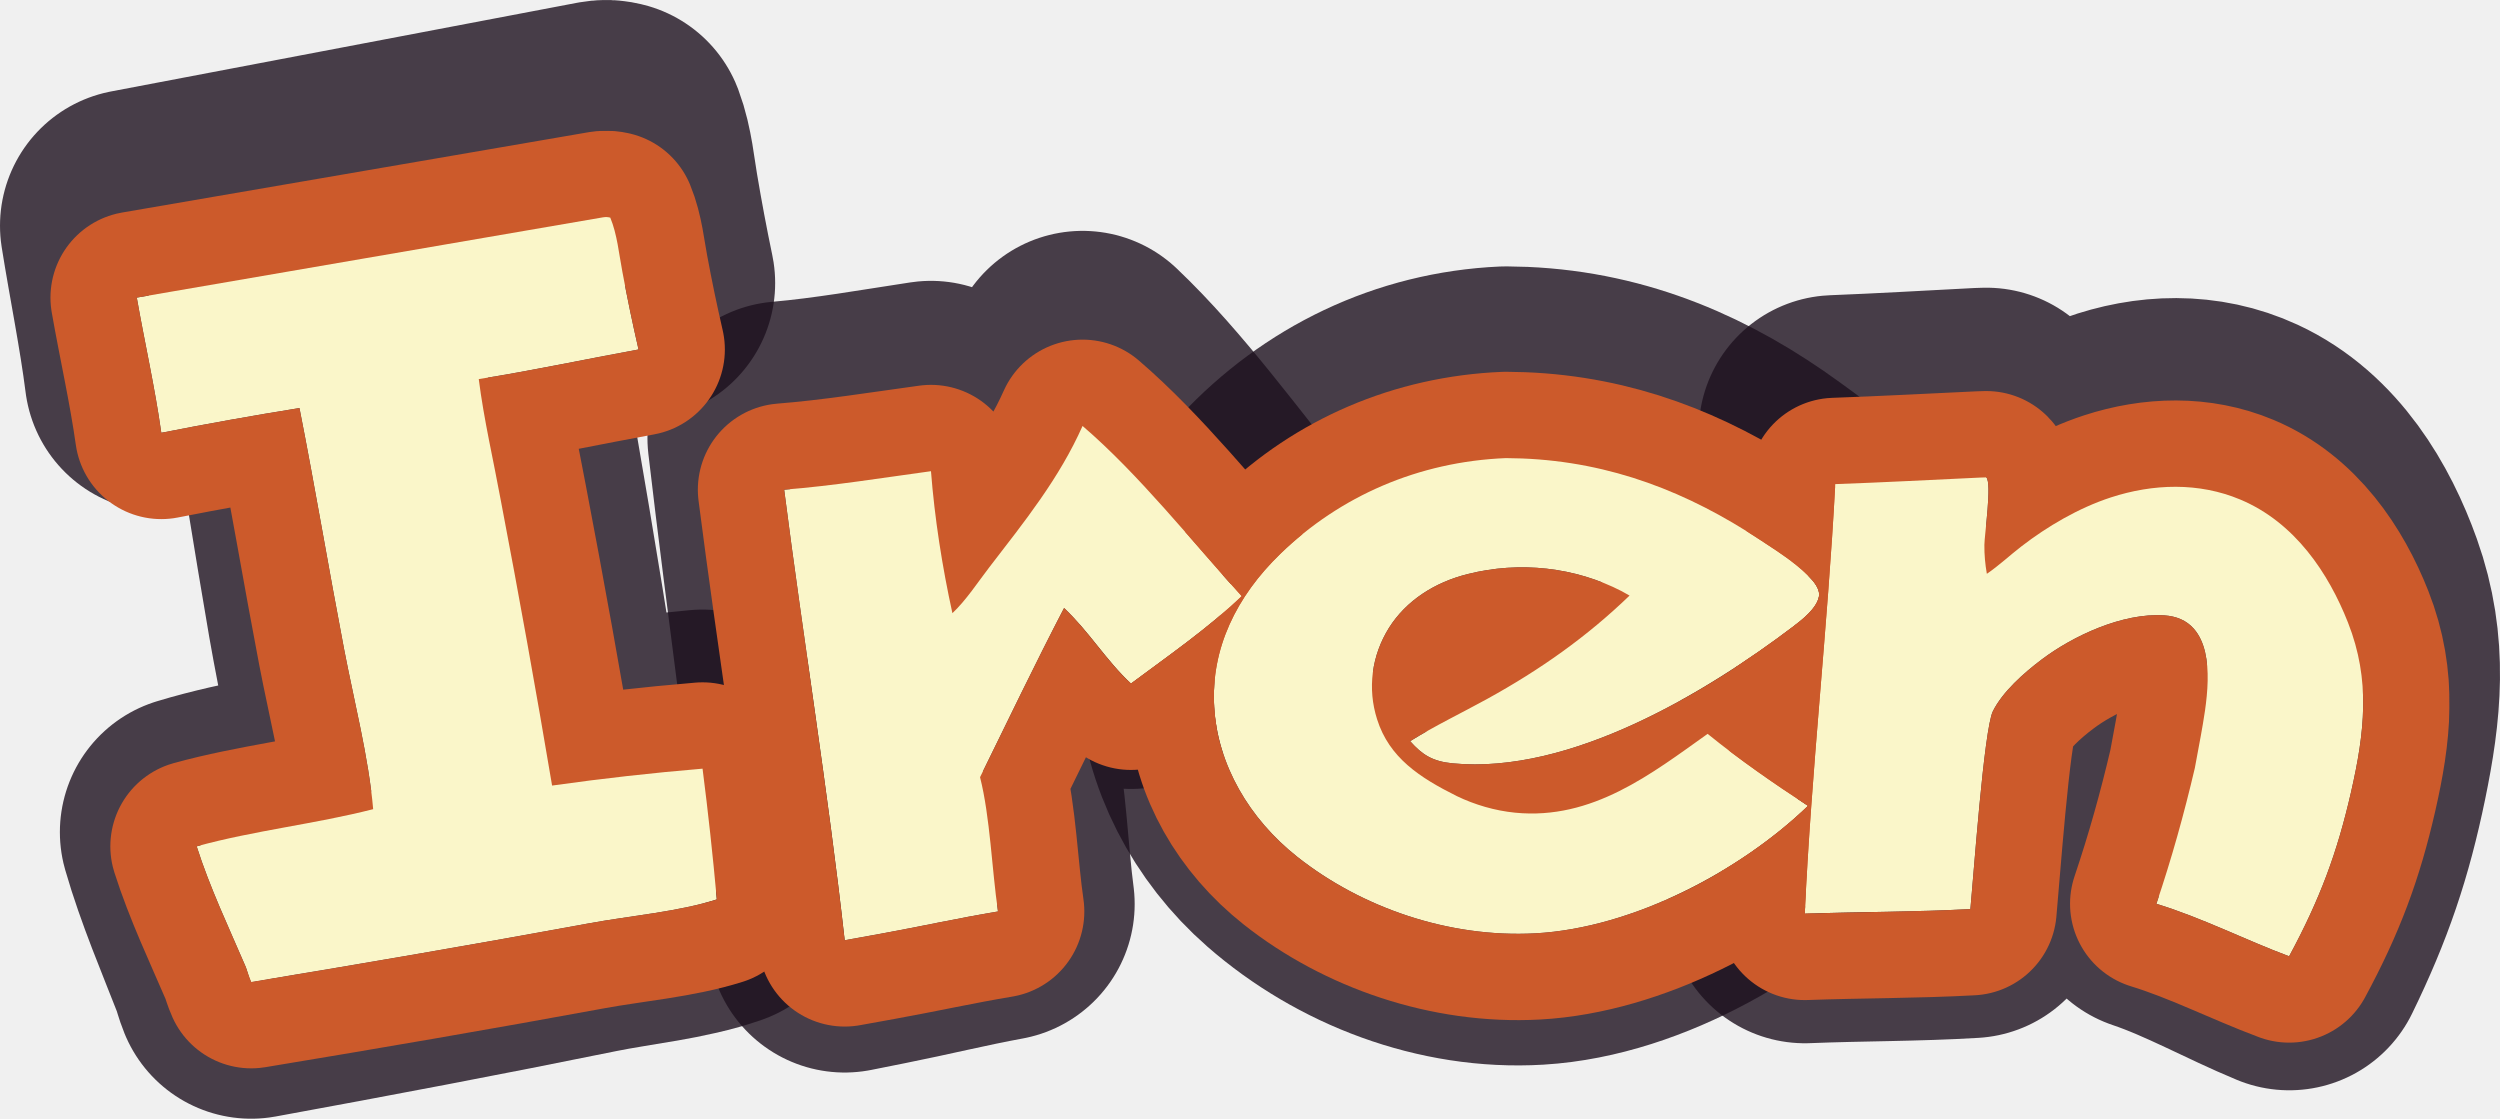
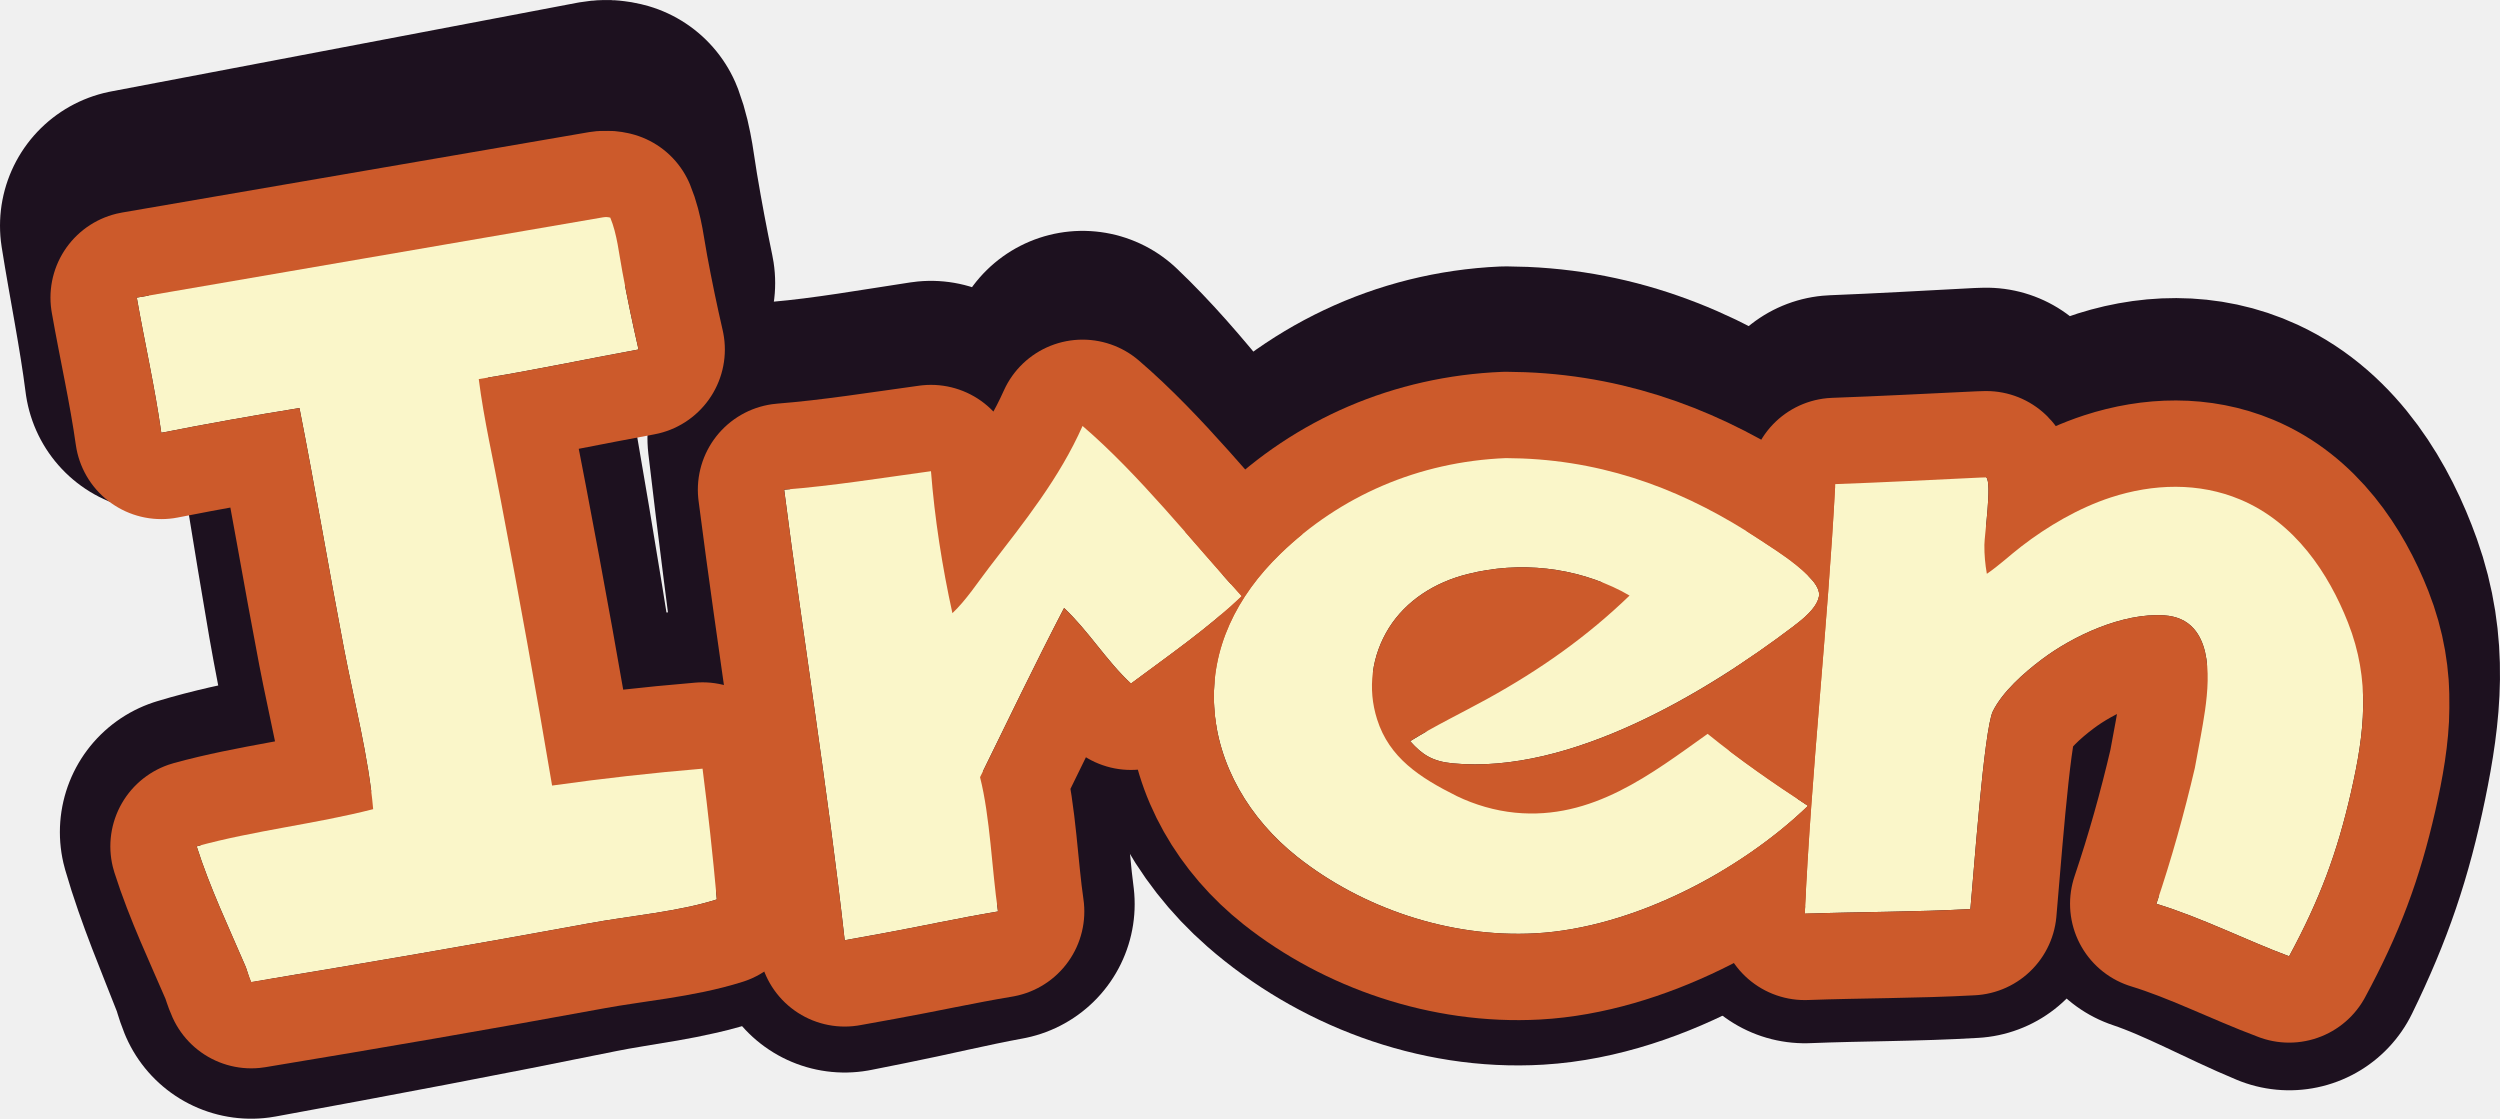
<svg xmlns="http://www.w3.org/2000/svg" width="695" height="311" viewBox="0 0 695 311" fill="none">
  <mask id="path-1-outside-1_110_645" maskUnits="userSpaceOnUse" x="-1" y="0" width="696" height="312" fill="black">
    <rect fill="white" x="-1" width="696" height="312" />
    <path d="M550.489 118.037L552.223 117.979C553.815 119.782 551.711 135.626 551.683 138.713C551.657 141.734 551.899 144.62 552.372 147.602C555.76 145.048 558.743 141.934 561.966 139.185C569.128 133.076 577.891 127.356 586.846 124.132C598.611 119.898 611.292 119.451 622.783 124.764C638.094 131.842 647.394 147.499 652.777 162.573C659.125 180.353 657.377 196.429 653.659 214.488C649.758 233.422 644.947 247.61 636.41 265.1C624.067 259.999 612.155 253.241 599.504 248.971C603.744 235.084 607.189 221.443 610.204 207.234C610.771 203.959 611.32 200.681 611.851 197.401C613.301 188.367 616.134 172.332 609.932 164.488C607.865 161.874 605.028 160.606 601.7 160.362C590.057 159.511 576.237 166.746 567.652 173.887C562.617 178.075 556.728 183.841 554.037 189.842C551.572 195.335 548.629 241.004 547.792 250.59C532.474 251.517 517.085 251.407 501.749 252.027C503.575 208.012 508.124 164.069 510.228 120.046C523.651 119.523 537.074 118.727 550.489 118.037Z" />
    <path d="M418.629 112.055C420.127 112.066 421.624 112.102 423.121 112.164C448.025 113.246 469.404 122.647 489.181 137.07C493.819 140.453 498.881 143.954 502.713 148.209C504.193 149.853 506.085 152.255 505.682 154.606C505.07 158.187 501.149 161.609 498.439 163.876C474.453 183.943 436.591 209.306 403.848 205.825C398.326 205.238 395.401 203.218 392.031 199.013C398.884 194.296 406.273 190.399 413.383 186.075C428.217 177.052 441.185 166.913 453.033 154.286C452.303 153.808 451.582 153.357 450.825 152.923C450.027 152.468 449.219 152.033 448.399 151.618C447.58 151.203 446.751 150.808 445.911 150.434C445.071 150.06 444.223 149.706 443.365 149.374C442.507 149.042 441.642 148.731 440.768 148.441C439.895 148.151 439.014 147.883 438.127 147.637C437.24 147.391 436.347 147.167 435.448 146.964C434.549 146.762 433.646 146.583 432.738 146.425C431.831 146.267 430.92 146.132 430.004 146.019C429.09 145.906 428.173 145.816 427.254 145.75C426.334 145.682 425.414 145.637 424.492 145.615C423.571 145.593 422.649 145.594 421.728 145.617C420.806 145.641 419.886 145.687 418.966 145.756C418.048 145.825 417.131 145.916 416.215 146.029C415.301 146.144 414.39 146.28 413.482 146.439C412.575 146.598 411.672 146.78 410.774 146.984C409.875 147.187 408.983 147.412 408.096 147.66C398.808 150.201 390.917 155.847 386.152 164.177C385.853 164.706 385.568 165.242 385.296 165.784C385.024 166.326 384.765 166.874 384.52 167.429C384.276 167.984 384.045 168.545 383.828 169.111C383.611 169.677 383.408 170.247 383.22 170.823C383.031 171.399 382.857 171.978 382.698 172.562C382.538 173.147 382.393 173.734 382.263 174.325C382.132 174.917 382.017 175.51 381.916 176.107C381.815 176.704 381.73 177.302 381.659 177.903C381.587 178.504 381.531 179.106 381.491 179.709C381.449 180.313 381.424 180.917 381.413 181.521C381.402 182.126 381.406 182.731 381.426 183.335C381.445 183.94 381.48 184.543 381.529 185.146C381.578 185.749 381.643 186.35 381.722 186.95C381.801 187.549 381.895 188.147 382.004 188.743C382.114 189.337 382.238 189.93 382.376 190.519C382.514 191.108 382.667 191.694 382.835 192.276C386.212 204.115 394.698 210.213 405.038 215.904C409.989 218.546 415.624 220.376 421.229 220.984C442.692 223.313 459.135 209.024 474.739 196.765C483.528 204.653 493.07 211.972 502.662 218.879C484.189 238.589 454.198 256.402 426.828 258.043C402.81 259.482 378.526 250.17 360.657 234.546C347.287 222.856 338.497 206.235 337.551 188.528C336.591 170.547 343.743 154.502 355.986 141.413C372.496 123.761 394.289 113.151 418.629 112.055Z" />
    <path d="M300.949 102.18C316.671 117.071 331.291 137.568 345.195 154.461C336.059 164.163 324.721 172.847 314.403 181.33C307.459 174.138 302.631 165.187 295.813 158.101C287.736 175.262 280.153 192.743 272.45 210.078C275.261 222.33 275.722 238.399 277.437 251.327C266.381 253.355 255.383 256.065 244.346 258.258L234.819 260.163C230.137 213.969 223.343 167.893 217.989 121.756C231.601 120.57 245.298 118.117 258.806 116.076C259.821 130.537 261.934 145.47 264.764 159.693C268.662 155.611 271.788 150.234 275.027 145.587C284.868 131.472 294.492 118.242 300.949 102.18Z" />
    <path d="M167.494 38.111C168.473 37.945 168.721 37.964 169.64 38.177C171.558 43.254 172.067 49.416 172.999 54.777C174.34 62.774 175.838 70.742 177.494 78.682C162.691 81.667 147.948 85.178 133.074 87.78C134.503 100.265 137.171 112.785 139.23 125.197C144.271 154.302 149.015 183.453 153.463 212.649C167.35 210.483 181.295 208.753 195.296 207.459C196.843 220.829 198.164 234.22 199.261 247.633C188.497 251.427 175.141 252.648 163.844 254.948C132.54 261.323 101.252 267.247 69.823 273C69.246 271.589 68.845 270.037 68.379 268.583C63.626 256.369 58.268 243.898 54.646 231.323C70.649 226.449 87.595 224.464 103.716 219.904C102.507 204.194 98.338 186.346 95.623 170.665C91.355 146.023 87.62 121.31 83.225 96.676C70.371 98.964 57.567 101.496 44.814 104.272C43.053 90.382 40.193 76.584 38 62.748L167.494 38.111Z" />
  </mask>
  <path d="M550.489 118.037L552.223 117.979C553.815 119.782 551.711 135.626 551.683 138.713C551.657 141.734 551.899 144.62 552.372 147.602C555.76 145.048 558.743 141.934 561.966 139.185C569.128 133.076 577.891 127.356 586.846 124.132C598.611 119.898 611.292 119.451 622.783 124.764C638.094 131.842 647.394 147.499 652.777 162.573C659.125 180.353 657.377 196.429 653.659 214.488C649.758 233.422 644.947 247.61 636.41 265.1C624.067 259.999 612.155 253.241 599.504 248.971C603.744 235.084 607.189 221.443 610.204 207.234C610.771 203.959 611.32 200.681 611.851 197.401C613.301 188.367 616.134 172.332 609.932 164.488C607.865 161.874 605.028 160.606 601.7 160.362C590.057 159.511 576.237 166.746 567.652 173.887C562.617 178.075 556.728 183.841 554.037 189.842C551.572 195.335 548.629 241.004 547.792 250.59C532.474 251.517 517.085 251.407 501.749 252.027C503.575 208.012 508.124 164.069 510.228 120.046C523.651 119.523 537.074 118.727 550.489 118.037Z" fill="#FAF6C9" />
  <path d="M418.629 112.055C420.127 112.066 421.624 112.102 423.121 112.164C448.025 113.246 469.404 122.647 489.181 137.07C493.819 140.453 498.881 143.954 502.713 148.209C504.193 149.853 506.085 152.255 505.682 154.606C505.07 158.187 501.149 161.609 498.439 163.876C474.453 183.943 436.591 209.306 403.848 205.825C398.326 205.238 395.401 203.218 392.031 199.013C398.884 194.296 406.273 190.399 413.383 186.075C428.217 177.052 441.185 166.913 453.033 154.286C452.303 153.808 451.582 153.357 450.825 152.923C450.027 152.468 449.219 152.033 448.399 151.618C447.58 151.203 446.751 150.808 445.911 150.434C445.071 150.06 444.223 149.706 443.365 149.374C442.507 149.042 441.642 148.731 440.768 148.441C439.895 148.151 439.014 147.883 438.127 147.637C437.24 147.391 436.347 147.167 435.448 146.964C434.549 146.762 433.646 146.583 432.738 146.425C431.831 146.267 430.92 146.132 430.004 146.019C429.09 145.906 428.173 145.816 427.254 145.75C426.334 145.682 425.414 145.637 424.492 145.615C423.571 145.593 422.649 145.594 421.728 145.617C420.806 145.641 419.886 145.687 418.966 145.756C418.048 145.825 417.131 145.916 416.215 146.029C415.301 146.144 414.39 146.28 413.482 146.439C412.575 146.598 411.672 146.78 410.774 146.984C409.875 147.187 408.983 147.412 408.096 147.66C398.808 150.201 390.917 155.847 386.152 164.177C385.853 164.706 385.568 165.242 385.296 165.784C385.024 166.326 384.765 166.874 384.52 167.429C384.276 167.984 384.045 168.545 383.828 169.111C383.611 169.677 383.408 170.247 383.22 170.823C383.031 171.399 382.857 171.978 382.698 172.562C382.538 173.147 382.393 173.734 382.263 174.325C382.132 174.917 382.017 175.51 381.916 176.107C381.815 176.704 381.73 177.302 381.659 177.903C381.587 178.504 381.531 179.106 381.491 179.709C381.449 180.313 381.424 180.917 381.413 181.521C381.402 182.126 381.406 182.731 381.426 183.335C381.445 183.94 381.48 184.543 381.529 185.146C381.578 185.749 381.643 186.35 381.722 186.95C381.801 187.549 381.895 188.147 382.004 188.743C382.114 189.337 382.238 189.93 382.376 190.519C382.514 191.108 382.667 191.694 382.835 192.276C386.212 204.115 394.698 210.213 405.038 215.904C409.989 218.546 415.624 220.376 421.229 220.984C442.692 223.313 459.135 209.024 474.739 196.765C483.528 204.653 493.07 211.972 502.662 218.879C484.189 238.589 454.198 256.402 426.828 258.043C402.81 259.482 378.526 250.17 360.657 234.546C347.287 222.856 338.497 206.235 337.551 188.528C336.591 170.547 343.743 154.502 355.986 141.413C372.496 123.761 394.289 113.151 418.629 112.055Z" fill="#FAF6C9" />
  <path d="M300.949 102.18C316.671 117.071 331.291 137.568 345.195 154.461C336.059 164.163 324.721 172.847 314.403 181.33C307.459 174.138 302.631 165.187 295.813 158.101C287.736 175.262 280.153 192.743 272.45 210.078C275.261 222.33 275.722 238.399 277.437 251.327C266.381 253.355 255.383 256.065 244.346 258.258L234.819 260.163C230.137 213.969 223.343 167.893 217.989 121.756C231.601 120.57 245.298 118.117 258.806 116.076C259.821 130.537 261.934 145.47 264.764 159.693C268.662 155.611 271.788 150.234 275.027 145.587C284.868 131.472 294.492 118.242 300.949 102.18Z" fill="#FAF6C9" />
  <path d="M167.494 38.111C168.473 37.945 168.721 37.964 169.64 38.177C171.558 43.254 172.067 49.416 172.999 54.777C174.34 62.774 175.838 70.742 177.494 78.682C162.691 81.667 147.948 85.178 133.074 87.78C134.503 100.265 137.171 112.785 139.23 125.197C144.271 154.302 149.015 183.453 153.463 212.649C167.35 210.483 181.295 208.753 195.296 207.459C196.843 220.829 198.164 234.22 199.261 247.633C188.497 251.427 175.141 252.648 163.844 254.948C132.54 261.323 101.252 267.247 69.823 273C69.246 271.589 68.845 270.037 68.379 268.583C63.626 256.369 58.268 243.898 54.646 231.323C70.649 226.449 87.595 224.464 103.716 219.904C102.507 204.194 98.338 186.346 95.623 170.665C91.355 146.023 87.62 121.31 83.225 96.676C70.371 98.964 57.567 101.496 44.814 104.272C43.053 90.382 40.193 76.584 38 62.748L167.494 38.111Z" fill="#FAF6C9" />
-   <path d="M550.489 118.037L552.223 117.979C553.815 119.782 551.711 135.626 551.683 138.713C551.657 141.734 551.899 144.62 552.372 147.602C555.76 145.048 558.743 141.934 561.966 139.185C569.128 133.076 577.891 127.356 586.846 124.132C598.611 119.898 611.292 119.451 622.783 124.764C638.094 131.842 647.394 147.499 652.777 162.573C659.125 180.353 657.377 196.429 653.659 214.488C649.758 233.422 644.947 247.61 636.41 265.1C624.067 259.999 612.155 253.241 599.504 248.971C603.744 235.084 607.189 221.443 610.204 207.234C610.771 203.959 611.32 200.681 611.851 197.401C613.301 188.367 616.134 172.332 609.932 164.488C607.865 161.874 605.028 160.606 601.7 160.362C590.057 159.511 576.237 166.746 567.652 173.887C562.617 178.075 556.728 183.841 554.037 189.842C551.572 195.335 548.629 241.004 547.792 250.59C532.474 251.517 517.085 251.407 501.749 252.027C503.575 208.012 508.124 164.069 510.228 120.046C523.651 119.523 537.074 118.727 550.489 118.037Z" stroke="#1D111F" stroke-opacity="0.8" stroke-width="76" stroke-linejoin="round" mask="url(#path-1-outside-1_110_645)" />
-   <path d="M418.629 112.055C420.127 112.066 421.624 112.102 423.121 112.164C448.025 113.246 469.404 122.647 489.181 137.07C493.819 140.453 498.881 143.954 502.713 148.209C504.193 149.853 506.085 152.255 505.682 154.606C505.07 158.187 501.149 161.609 498.439 163.876C474.453 183.943 436.591 209.306 403.848 205.825C398.326 205.238 395.401 203.218 392.031 199.013C398.884 194.296 406.273 190.399 413.383 186.075C428.217 177.052 441.185 166.913 453.033 154.286C452.303 153.808 451.582 153.357 450.825 152.923C450.027 152.468 449.219 152.033 448.399 151.618C447.58 151.203 446.751 150.808 445.911 150.434C445.071 150.06 444.223 149.706 443.365 149.374C442.507 149.042 441.642 148.731 440.768 148.441C439.895 148.151 439.014 147.883 438.127 147.637C437.24 147.391 436.347 147.167 435.448 146.964C434.549 146.762 433.646 146.583 432.738 146.425C431.831 146.267 430.92 146.132 430.004 146.019C429.09 145.906 428.173 145.816 427.254 145.75C426.334 145.682 425.414 145.637 424.492 145.615C423.571 145.593 422.649 145.594 421.728 145.617C420.806 145.641 419.886 145.687 418.966 145.756C418.048 145.825 417.131 145.916 416.215 146.029C415.301 146.144 414.39 146.28 413.482 146.439C412.575 146.598 411.672 146.78 410.774 146.984C409.875 147.187 408.983 147.412 408.096 147.66C398.808 150.201 390.917 155.847 386.152 164.177C385.853 164.706 385.568 165.242 385.296 165.784C385.024 166.326 384.765 166.874 384.52 167.429C384.276 167.984 384.045 168.545 383.828 169.111C383.611 169.677 383.408 170.247 383.22 170.823C383.031 171.399 382.857 171.978 382.698 172.562C382.538 173.147 382.393 173.734 382.263 174.325C382.132 174.917 382.017 175.51 381.916 176.107C381.815 176.704 381.73 177.302 381.659 177.903C381.587 178.504 381.531 179.106 381.491 179.709C381.449 180.313 381.424 180.917 381.413 181.521C381.402 182.126 381.406 182.731 381.426 183.335C381.445 183.94 381.48 184.543 381.529 185.146C381.578 185.749 381.643 186.35 381.722 186.95C381.801 187.549 381.895 188.147 382.004 188.743C382.114 189.337 382.238 189.93 382.376 190.519C382.514 191.108 382.667 191.694 382.835 192.276C386.212 204.115 394.698 210.213 405.038 215.904C409.989 218.546 415.624 220.376 421.229 220.984C442.692 223.313 459.135 209.024 474.739 196.765C483.528 204.653 493.07 211.972 502.662 218.879C484.189 238.589 454.198 256.402 426.828 258.043C402.81 259.482 378.526 250.17 360.657 234.546C347.287 222.856 338.497 206.235 337.551 188.528C336.591 170.547 343.743 154.502 355.986 141.413C372.496 123.761 394.289 113.151 418.629 112.055Z" stroke="#1D111F" stroke-opacity="0.8" stroke-width="76" stroke-linejoin="round" mask="url(#path-1-outside-1_110_645)" />
-   <path d="M300.949 102.18C316.671 117.071 331.291 137.568 345.195 154.461C336.059 164.163 324.721 172.847 314.403 181.33C307.459 174.138 302.631 165.187 295.813 158.101C287.736 175.262 280.153 192.743 272.45 210.078C275.261 222.33 275.722 238.399 277.437 251.327C266.381 253.355 255.383 256.065 244.346 258.258L234.819 260.163C230.137 213.969 223.343 167.893 217.989 121.756C231.601 120.57 245.298 118.117 258.806 116.076C259.821 130.537 261.934 145.47 264.764 159.693C268.662 155.611 271.788 150.234 275.027 145.587C284.868 131.472 294.492 118.242 300.949 102.18Z" stroke="#1D111F" stroke-opacity="0.8" stroke-width="76" stroke-linejoin="round" mask="url(#path-1-outside-1_110_645)" />
-   <path d="M167.494 38.111C168.473 37.945 168.721 37.964 169.64 38.177C171.558 43.254 172.067 49.416 172.999 54.777C174.34 62.774 175.838 70.742 177.494 78.682C162.691 81.667 147.948 85.178 133.074 87.78C134.503 100.265 137.171 112.785 139.23 125.197C144.271 154.302 149.015 183.453 153.463 212.649C167.35 210.483 181.295 208.753 195.296 207.459C196.843 220.829 198.164 234.22 199.261 247.633C188.497 251.427 175.141 252.648 163.844 254.948C132.54 261.323 101.252 267.247 69.823 273C69.246 271.589 68.845 270.037 68.379 268.583C63.626 256.369 58.268 243.898 54.646 231.323C70.649 226.449 87.595 224.464 103.716 219.904C102.507 204.194 98.338 186.346 95.623 170.665C91.355 146.023 87.62 121.31 83.225 96.676C70.371 98.964 57.567 101.496 44.814 104.272C43.053 90.382 40.193 76.584 38 62.748L167.494 38.111Z" stroke="#1D111F" stroke-opacity="0.8" stroke-width="76" stroke-linejoin="round" mask="url(#path-1-outside-1_110_645)" />
+   <path d="M550.489 118.037L552.223 117.979C553.815 119.782 551.711 135.626 551.683 138.713C551.657 141.734 551.899 144.62 552.372 147.602C555.76 145.048 558.743 141.934 561.966 139.185C569.128 133.076 577.891 127.356 586.846 124.132C598.611 119.898 611.292 119.451 622.783 124.764C638.094 131.842 647.394 147.499 652.777 162.573C659.125 180.353 657.377 196.429 653.659 214.488C649.758 233.422 644.947 247.61 636.41 265.1C624.067 259.999 612.155 253.241 599.504 248.971C603.744 235.084 607.189 221.443 610.204 207.234C610.771 203.959 611.32 200.681 611.851 197.401C613.301 188.367 616.134 172.332 609.932 164.488C607.865 161.874 605.028 160.606 601.7 160.362C590.057 159.511 576.237 166.746 567.652 173.887C562.617 178.075 556.728 183.841 554.037 189.842C551.572 195.335 548.629 241.004 547.792 250.59C532.474 251.517 517.085 251.407 501.749 252.027C503.575 208.012 508.124 164.069 510.228 120.046C523.651 119.523 537.074 118.727 550.489 118.037Z" stroke="#1D111F" stroke-width="76" stroke-linejoin="round" mask="url(#path-1-outside-1_110_645)" />
+   <path d="M418.629 112.055C420.127 112.066 421.624 112.102 423.121 112.164C448.025 113.246 469.404 122.647 489.181 137.07C493.819 140.453 498.881 143.954 502.713 148.209C504.193 149.853 506.085 152.255 505.682 154.606C505.07 158.187 501.149 161.609 498.439 163.876C474.453 183.943 436.591 209.306 403.848 205.825C398.326 205.238 395.401 203.218 392.031 199.013C398.884 194.296 406.273 190.399 413.383 186.075C428.217 177.052 441.185 166.913 453.033 154.286C452.303 153.808 451.582 153.357 450.825 152.923C450.027 152.468 449.219 152.033 448.399 151.618C447.58 151.203 446.751 150.808 445.911 150.434C445.071 150.06 444.223 149.706 443.365 149.374C442.507 149.042 441.642 148.731 440.768 148.441C439.895 148.151 439.014 147.883 438.127 147.637C437.24 147.391 436.347 147.167 435.448 146.964C434.549 146.762 433.646 146.583 432.738 146.425C431.831 146.267 430.92 146.132 430.004 146.019C429.09 145.906 428.173 145.816 427.254 145.75C426.334 145.682 425.414 145.637 424.492 145.615C423.571 145.593 422.649 145.594 421.728 145.617C420.806 145.641 419.886 145.687 418.966 145.756C418.048 145.825 417.131 145.916 416.215 146.029C415.301 146.144 414.39 146.28 413.482 146.439C412.575 146.598 411.672 146.78 410.774 146.984C409.875 147.187 408.983 147.412 408.096 147.66C398.808 150.201 390.917 155.847 386.152 164.177C385.853 164.706 385.568 165.242 385.296 165.784C385.024 166.326 384.765 166.874 384.52 167.429C384.276 167.984 384.045 168.545 383.828 169.111C383.611 169.677 383.408 170.247 383.22 170.823C383.031 171.399 382.857 171.978 382.698 172.562C382.538 173.147 382.393 173.734 382.263 174.325C382.132 174.917 382.017 175.51 381.916 176.107C381.815 176.704 381.73 177.302 381.659 177.903C381.587 178.504 381.531 179.106 381.491 179.709C381.449 180.313 381.424 180.917 381.413 181.521C381.402 182.126 381.406 182.731 381.426 183.335C381.445 183.94 381.48 184.543 381.529 185.146C381.578 185.749 381.643 186.35 381.722 186.95C381.801 187.549 381.895 188.147 382.004 188.743C382.114 189.337 382.238 189.93 382.376 190.519C382.514 191.108 382.667 191.694 382.835 192.276C386.212 204.115 394.698 210.213 405.038 215.904C409.989 218.546 415.624 220.376 421.229 220.984C442.692 223.313 459.135 209.024 474.739 196.765C483.528 204.653 493.07 211.972 502.662 218.879C484.189 238.589 454.198 256.402 426.828 258.043C402.81 259.482 378.526 250.17 360.657 234.546C347.287 222.856 338.497 206.235 337.551 188.528C336.591 170.547 343.743 154.502 355.986 141.413C372.496 123.761 394.289 113.151 418.629 112.055Z" stroke="#1D111F" stroke-width="76" stroke-linejoin="round" mask="url(#path-1-outside-1_110_645)" />
+   <path d="M300.949 102.18C316.671 117.071 331.291 137.568 345.195 154.461C336.059 164.163 324.721 172.847 314.403 181.33C307.459 174.138 302.631 165.187 295.813 158.101C287.736 175.262 280.153 192.743 272.45 210.078C275.261 222.33 275.722 238.399 277.437 251.327C266.381 253.355 255.383 256.065 244.346 258.258L234.819 260.163C230.137 213.969 223.343 167.893 217.989 121.756C231.601 120.57 245.298 118.117 258.806 116.076C259.821 130.537 261.934 145.47 264.764 159.693C268.662 155.611 271.788 150.234 275.027 145.587C284.868 131.472 294.492 118.242 300.949 102.18Z" stroke="#1D111F" stroke-width="76" stroke-linejoin="round" mask="url(#path-1-outside-1_110_645)" />
+   <path d="M167.494 38.111C168.473 37.945 168.721 37.964 169.64 38.177C171.558 43.254 172.067 49.416 172.999 54.777C174.34 62.774 175.838 70.742 177.494 78.682C162.691 81.667 147.948 85.178 133.074 87.78C134.503 100.265 137.171 112.785 139.23 125.197C144.271 154.302 149.015 183.453 153.463 212.649C167.35 210.483 181.295 208.753 195.296 207.459C196.843 220.829 198.164 234.22 199.261 247.633C188.497 251.427 175.141 252.648 163.844 254.948C132.54 261.323 101.252 267.247 69.823 273C69.246 271.589 68.845 270.037 68.379 268.583C63.626 256.369 58.268 243.898 54.646 231.323C70.649 226.449 87.595 224.464 103.716 219.904C102.507 204.194 98.338 186.346 95.623 170.665C91.355 146.023 87.62 121.31 83.225 96.676C70.371 98.964 57.567 101.496 44.814 104.272C43.053 90.382 40.193 76.584 38 62.748L167.494 38.111Z" stroke="#1D111F" stroke-width="76" stroke-linejoin="round" mask="url(#path-1-outside-1_110_645)" />
  <mask id="path-2-outside-2_110_645" maskUnits="userSpaceOnUse" x="13.03" y="36.339" width="668" height="261" fill="black">
    <rect fill="white" x="13.03" y="36.339" width="668" height="261" />
    <path d="M550.463 132.767L552.197 132.714C553.789 134.347 551.685 148.684 551.657 151.477C551.631 154.211 551.873 156.823 552.345 159.522C555.733 157.21 558.716 154.393 561.939 151.905C569.1 146.376 577.862 141.2 586.817 138.283C598.58 134.451 611.259 134.047 622.749 138.854C638.058 145.26 647.358 159.429 652.74 173.069C659.088 189.16 657.34 203.707 653.621 220.049C649.721 237.183 644.91 250.022 636.375 265.85C624.033 261.234 612.122 255.119 599.473 251.254C603.712 238.687 607.157 226.343 610.171 213.484C610.738 210.521 611.287 207.555 611.818 204.586C613.268 196.412 616.101 181.901 609.899 174.802C607.833 172.437 604.996 171.29 601.668 171.069C590.027 170.299 576.208 176.846 567.625 183.308C562.59 187.098 556.701 192.315 554.01 197.746C551.546 202.717 548.603 244.044 547.767 252.719C532.45 253.558 517.062 253.458 501.729 254.02C503.554 214.189 508.102 174.423 510.206 134.585C523.628 134.112 537.049 133.391 550.463 132.767Z" />
    <path d="M418.618 127.354C420.115 127.363 421.613 127.397 423.11 127.453C448.011 128.432 469.387 136.939 489.162 149.991C493.799 153.052 498.861 156.22 502.692 160.071C504.172 161.559 506.064 163.732 505.661 165.86C505.049 169.101 501.129 172.197 498.419 174.248C474.436 192.408 436.578 215.36 403.838 212.209C398.317 211.679 395.392 209.851 392.022 206.046C398.874 201.777 406.263 198.25 413.372 194.337C428.204 186.172 441.172 176.997 453.018 165.571C452.288 165.138 451.567 164.73 450.81 164.337C450.012 163.925 449.204 163.531 448.385 163.156C447.565 162.78 446.736 162.423 445.897 162.085C445.057 161.746 444.208 161.426 443.351 161.125C442.493 160.825 441.628 160.543 440.755 160.281C439.881 160.019 439 159.776 438.113 159.554C437.226 159.331 436.333 159.128 435.435 158.944C434.536 158.762 433.633 158.599 432.725 158.457C431.818 158.314 430.907 158.192 429.992 158.089C429.077 157.987 428.16 157.906 427.241 157.845C426.322 157.784 425.401 157.744 424.48 157.724C423.559 157.704 422.637 157.705 421.716 157.726C420.794 157.747 419.874 157.789 418.955 157.851C418.036 157.913 417.119 157.996 416.204 158.099C415.29 158.202 414.379 158.326 413.471 158.47C412.564 158.614 411.661 158.778 410.763 158.962C409.865 159.146 408.972 159.35 408.086 159.574C398.799 161.873 390.908 166.983 386.144 174.521C385.845 175 385.56 175.484 385.288 175.975C385.016 176.466 384.757 176.962 384.512 177.464C384.268 177.966 384.037 178.474 383.82 178.986C383.603 179.498 383.4 180.014 383.212 180.535C383.024 181.056 382.85 181.581 382.69 182.109C382.53 182.638 382.385 183.17 382.255 183.705C382.125 184.24 382.01 184.777 381.909 185.317C381.808 185.857 381.722 186.399 381.651 186.942C381.58 187.486 381.524 188.031 381.483 188.576C381.442 189.123 381.416 189.67 381.406 190.217C381.394 190.764 381.399 191.311 381.418 191.858C381.438 192.405 381.472 192.951 381.521 193.497C381.571 194.042 381.635 194.586 381.714 195.129C381.794 195.672 381.888 196.212 381.997 196.751C382.106 197.29 382.23 197.826 382.369 198.359C382.507 198.892 382.66 199.422 382.828 199.949C386.204 210.663 394.689 216.181 405.028 221.331C409.978 223.722 415.613 225.378 421.217 225.928C442.678 228.036 459.119 215.105 474.721 204.011C483.51 211.15 493.05 217.772 502.641 224.023C484.17 241.859 454.183 257.979 426.816 259.464C402.8 260.766 378.519 252.34 360.652 238.2C347.283 227.622 338.494 212.58 337.549 196.557C336.589 180.286 343.74 165.766 355.981 153.921C372.489 137.947 394.281 128.346 418.618 127.354Z" />
    <path d="M300.951 118.418C316.671 131.893 331.289 150.441 345.192 165.728C336.057 174.508 324.72 182.367 314.403 190.043C307.459 183.535 302.632 175.435 295.815 169.023C287.739 184.553 280.157 200.372 272.454 216.058C275.265 227.146 275.726 241.688 277.441 253.386C266.387 255.221 255.389 257.674 244.354 259.658L234.827 261.383C230.146 219.58 223.353 177.884 218 136.133C231.61 135.059 245.306 132.84 258.812 130.992C259.827 144.079 261.94 157.592 264.77 170.464C268.667 166.769 271.793 161.903 275.032 157.698C284.871 144.925 294.495 132.953 300.951 118.418Z" />
    <path d="M167.51 60.439C168.489 60.289 168.737 60.306 169.656 60.499C171.574 65.094 172.083 70.669 173.015 75.521C174.355 82.758 175.854 89.969 177.509 97.154C162.708 99.855 147.966 103.032 133.094 105.386C134.523 116.685 137.191 128.014 139.249 139.247C144.29 165.585 149.033 191.964 153.481 218.386C167.367 216.425 181.309 214.859 195.309 213.689C196.856 225.788 198.177 237.906 199.273 250.044C188.511 253.477 175.156 254.581 163.86 256.663C132.56 262.432 101.275 267.793 69.85 272.999C69.272 271.722 68.872 270.318 68.406 269.002C63.653 257.949 58.296 246.664 54.675 235.284C70.676 230.873 87.62 229.077 103.74 224.95C102.53 210.734 98.361 194.582 95.647 180.392C91.379 158.093 87.645 135.729 83.251 113.437C70.398 115.507 57.595 117.799 44.843 120.311C43.082 107.741 40.223 95.254 38.03 82.734L167.51 60.439Z" />
  </mask>
  <path d="M550.463 132.767L552.197 132.714C553.789 134.347 551.685 148.684 551.657 151.477C551.631 154.211 551.873 156.823 552.345 159.522C555.733 157.21 558.716 154.393 561.939 151.905C569.1 146.376 577.862 141.2 586.817 138.283C598.58 134.451 611.259 134.047 622.749 138.854C638.058 145.26 647.358 159.429 652.74 173.069C659.088 189.16 657.34 203.707 653.621 220.049C649.721 237.183 644.91 250.022 636.375 265.85C624.033 261.234 612.122 255.119 599.473 251.254C603.712 238.687 607.157 226.343 610.171 213.484C610.738 210.521 611.287 207.555 611.818 204.586C613.268 196.412 616.101 181.901 609.899 174.802C607.833 172.437 604.996 171.29 601.668 171.069C590.027 170.299 576.208 176.846 567.625 183.308C562.59 187.098 556.701 192.315 554.01 197.746C551.546 202.717 548.603 244.044 547.767 252.719C532.45 253.558 517.062 253.458 501.729 254.02C503.554 214.189 508.102 174.423 510.206 134.585C523.628 134.112 537.049 133.391 550.463 132.767Z" fill="#FAF6C9" />
  <path d="M418.618 127.354C420.115 127.363 421.613 127.397 423.11 127.453C448.011 128.432 469.387 136.939 489.162 149.991C493.799 153.052 498.861 156.22 502.692 160.071C504.172 161.559 506.064 163.732 505.661 165.86C505.049 169.101 501.129 172.197 498.419 174.248C474.436 192.408 436.578 215.36 403.838 212.209C398.317 211.679 395.392 209.851 392.022 206.046C398.874 201.777 406.263 198.25 413.372 194.337C428.204 186.172 441.172 176.997 453.018 165.571C452.288 165.138 451.567 164.73 450.81 164.337C450.012 163.925 449.204 163.531 448.385 163.156C447.565 162.78 446.736 162.423 445.897 162.085C445.057 161.746 444.208 161.426 443.351 161.125C442.493 160.825 441.628 160.543 440.755 160.281C439.881 160.019 439 159.776 438.113 159.554C437.226 159.331 436.333 159.128 435.435 158.944C434.536 158.762 433.633 158.599 432.725 158.457C431.818 158.314 430.907 158.192 429.992 158.089C429.077 157.987 428.16 157.906 427.241 157.845C426.322 157.784 425.401 157.744 424.48 157.724C423.559 157.704 422.637 157.705 421.716 157.726C420.794 157.747 419.874 157.789 418.955 157.851C418.036 157.913 417.119 157.996 416.204 158.099C415.29 158.202 414.379 158.326 413.471 158.47C412.564 158.614 411.661 158.778 410.763 158.962C409.865 159.146 408.972 159.35 408.086 159.574C398.799 161.873 390.908 166.983 386.144 174.521C385.845 175 385.56 175.484 385.288 175.975C385.016 176.466 384.757 176.962 384.512 177.464C384.268 177.966 384.037 178.474 383.82 178.986C383.603 179.498 383.4 180.014 383.212 180.535C383.024 181.056 382.85 181.581 382.69 182.109C382.53 182.638 382.385 183.17 382.255 183.705C382.125 184.24 382.01 184.777 381.909 185.317C381.808 185.857 381.722 186.399 381.651 186.942C381.58 187.486 381.524 188.031 381.483 188.576C381.442 189.123 381.416 189.67 381.406 190.217C381.394 190.764 381.399 191.311 381.418 191.858C381.438 192.405 381.472 192.951 381.521 193.497C381.571 194.042 381.635 194.586 381.714 195.129C381.794 195.672 381.888 196.212 381.997 196.751C382.106 197.29 382.23 197.826 382.369 198.359C382.507 198.892 382.66 199.422 382.828 199.949C386.204 210.663 394.689 216.181 405.028 221.331C409.978 223.722 415.613 225.378 421.217 225.928C442.678 228.036 459.119 215.105 474.721 204.011C483.51 211.15 493.05 217.772 502.641 224.023C484.17 241.859 454.183 257.979 426.816 259.464C402.8 260.766 378.519 252.34 360.652 238.2C347.283 227.622 338.494 212.58 337.549 196.557C336.589 180.286 343.74 165.766 355.981 153.921C372.489 137.947 394.281 128.346 418.618 127.354Z" fill="#FAF6C9" />
  <path d="M300.951 118.418C316.671 131.893 331.289 150.441 345.192 165.728C336.057 174.508 324.72 182.367 314.403 190.043C307.459 183.535 302.632 175.435 295.815 169.023C287.739 184.553 280.157 200.372 272.454 216.058C275.265 227.146 275.726 241.688 277.441 253.386C266.387 255.221 255.389 257.674 244.354 259.658L234.827 261.383C230.146 219.58 223.353 177.884 218 136.133C231.61 135.059 245.306 132.84 258.812 130.992C259.827 144.079 261.94 157.592 264.77 170.464C268.667 166.769 271.793 161.903 275.032 157.698C284.871 144.925 294.495 132.953 300.951 118.418Z" fill="#FAF6C9" />
  <path d="M167.51 60.439C168.489 60.289 168.737 60.306 169.656 60.499C171.574 65.094 172.083 70.669 173.015 75.521C174.355 82.758 175.854 89.969 177.509 97.154C162.708 99.855 147.966 103.032 133.094 105.386C134.523 116.685 137.191 128.014 139.249 139.247C144.29 165.585 149.033 191.964 153.481 218.386C167.367 216.425 181.309 214.859 195.309 213.689C196.856 225.788 198.177 237.906 199.273 250.044C188.511 253.477 175.156 254.581 163.86 256.663C132.56 262.432 101.275 267.793 69.85 272.999C69.272 271.722 68.872 270.318 68.406 269.002C63.653 257.949 58.296 246.664 54.675 235.284C70.676 230.873 87.62 229.077 103.74 224.95C102.53 210.734 98.361 194.582 95.647 180.392C91.379 158.093 87.645 135.729 83.251 113.437C70.398 115.507 57.595 117.799 44.843 120.311C43.082 107.741 40.223 95.254 38.03 82.734L167.51 60.439Z" fill="#FAF6C9" />
  <path d="M550.463 132.767L552.197 132.714C553.789 134.347 551.685 148.684 551.657 151.477C551.631 154.211 551.873 156.823 552.345 159.522C555.733 157.21 558.716 154.393 561.939 151.905C569.1 146.376 577.862 141.2 586.817 138.283C598.58 134.451 611.259 134.047 622.749 138.854C638.058 145.26 647.358 159.429 652.74 173.069C659.088 189.16 657.34 203.707 653.621 220.049C649.721 237.183 644.91 250.022 636.375 265.85C624.033 261.234 612.122 255.119 599.473 251.254C603.712 238.687 607.157 226.343 610.171 213.484C610.738 210.521 611.287 207.555 611.818 204.586C613.268 196.412 616.101 181.901 609.899 174.802C607.833 172.437 604.996 171.29 601.668 171.069C590.027 170.299 576.208 176.846 567.625 183.308C562.59 187.098 556.701 192.315 554.01 197.746C551.546 202.717 548.603 244.044 547.767 252.719C532.45 253.558 517.062 253.458 501.729 254.02C503.554 214.189 508.102 174.423 510.206 134.585C523.628 134.112 537.049 133.391 550.463 132.767Z" stroke="#CC5A2B" stroke-width="48" stroke-linejoin="round" mask="url(#path-2-outside-2_110_645)" />
  <path d="M418.618 127.354C420.115 127.363 421.613 127.397 423.11 127.453C448.011 128.432 469.387 136.939 489.162 149.991C493.799 153.052 498.861 156.22 502.692 160.071C504.172 161.559 506.064 163.732 505.661 165.86C505.049 169.101 501.129 172.197 498.419 174.248C474.436 192.408 436.578 215.36 403.838 212.209C398.317 211.679 395.392 209.851 392.022 206.046C398.874 201.777 406.263 198.25 413.372 194.337C428.204 186.172 441.172 176.997 453.018 165.571C452.288 165.138 451.567 164.73 450.81 164.337C450.012 163.925 449.204 163.531 448.385 163.156C447.565 162.78 446.736 162.423 445.897 162.085C445.057 161.746 444.208 161.426 443.351 161.125C442.493 160.825 441.628 160.543 440.755 160.281C439.881 160.019 439 159.776 438.113 159.554C437.226 159.331 436.333 159.128 435.435 158.944C434.536 158.762 433.633 158.599 432.725 158.457C431.818 158.314 430.907 158.192 429.992 158.089C429.077 157.987 428.16 157.906 427.241 157.845C426.322 157.784 425.401 157.744 424.48 157.724C423.559 157.704 422.637 157.705 421.716 157.726C420.794 157.747 419.874 157.789 418.955 157.851C418.036 157.913 417.119 157.996 416.204 158.099C415.29 158.202 414.379 158.326 413.471 158.47C412.564 158.614 411.661 158.778 410.763 158.962C409.865 159.146 408.972 159.35 408.086 159.574C398.799 161.873 390.908 166.983 386.144 174.521C385.845 175 385.56 175.484 385.288 175.975C385.016 176.466 384.757 176.962 384.512 177.464C384.268 177.966 384.037 178.474 383.82 178.986C383.603 179.498 383.4 180.014 383.212 180.535C383.024 181.056 382.85 181.581 382.69 182.109C382.53 182.638 382.385 183.17 382.255 183.705C382.125 184.24 382.01 184.777 381.909 185.317C381.808 185.857 381.722 186.399 381.651 186.942C381.58 187.486 381.524 188.031 381.483 188.576C381.442 189.123 381.416 189.67 381.406 190.217C381.394 190.764 381.399 191.311 381.418 191.858C381.438 192.405 381.472 192.951 381.521 193.497C381.571 194.042 381.635 194.586 381.714 195.129C381.794 195.672 381.888 196.212 381.997 196.751C382.106 197.29 382.23 197.826 382.369 198.359C382.507 198.892 382.66 199.422 382.828 199.949C386.204 210.663 394.689 216.181 405.028 221.331C409.978 223.722 415.613 225.378 421.217 225.928C442.678 228.036 459.119 215.105 474.721 204.011C483.51 211.15 493.05 217.772 502.641 224.023C484.17 241.859 454.183 257.979 426.816 259.464C402.8 260.766 378.519 252.34 360.652 238.2C347.283 227.622 338.494 212.58 337.549 196.557C336.589 180.286 343.74 165.766 355.981 153.921C372.489 137.947 394.281 128.346 418.618 127.354Z" stroke="#CC5A2B" stroke-width="48" stroke-linejoin="round" mask="url(#path-2-outside-2_110_645)" />
  <path d="M300.951 118.418C316.671 131.893 331.289 150.441 345.192 165.728C336.057 174.508 324.72 182.367 314.403 190.043C307.459 183.535 302.632 175.435 295.815 169.023C287.739 184.553 280.157 200.372 272.454 216.058C275.265 227.146 275.726 241.688 277.441 253.386C266.387 255.221 255.389 257.674 244.354 259.658L234.827 261.383C230.146 219.58 223.353 177.884 218 136.133C231.61 135.059 245.306 132.84 258.812 130.992C259.827 144.079 261.94 157.592 264.77 170.464C268.667 166.769 271.793 161.903 275.032 157.698C284.871 144.925 294.495 132.953 300.951 118.418Z" stroke="#CC5A2B" stroke-width="48" stroke-linejoin="round" mask="url(#path-2-outside-2_110_645)" />
  <path d="M167.51 60.439C168.489 60.289 168.737 60.306 169.656 60.499C171.574 65.094 172.083 70.669 173.015 75.521C174.355 82.758 175.854 89.969 177.509 97.154C162.708 99.855 147.966 103.032 133.094 105.386C134.523 116.685 137.191 128.014 139.249 139.247C144.29 165.585 149.033 191.964 153.481 218.386C167.367 216.425 181.309 214.859 195.309 213.689C196.856 225.788 198.177 237.906 199.273 250.044C188.511 253.477 175.156 254.581 163.86 256.663C132.56 262.432 101.275 267.793 69.85 272.999C69.272 271.722 68.872 270.318 68.406 269.002C63.653 257.949 58.296 246.664 54.675 235.284C70.676 230.873 87.62 229.077 103.74 224.95C102.53 210.734 98.361 194.582 95.647 180.392C91.379 158.093 87.645 135.729 83.251 113.437C70.398 115.507 57.595 117.799 44.843 120.311C43.082 107.741 40.223 95.254 38.03 82.734L167.51 60.439Z" stroke="#CC5A2B" stroke-width="48" stroke-linejoin="round" mask="url(#path-2-outside-2_110_645)" />
</svg>
